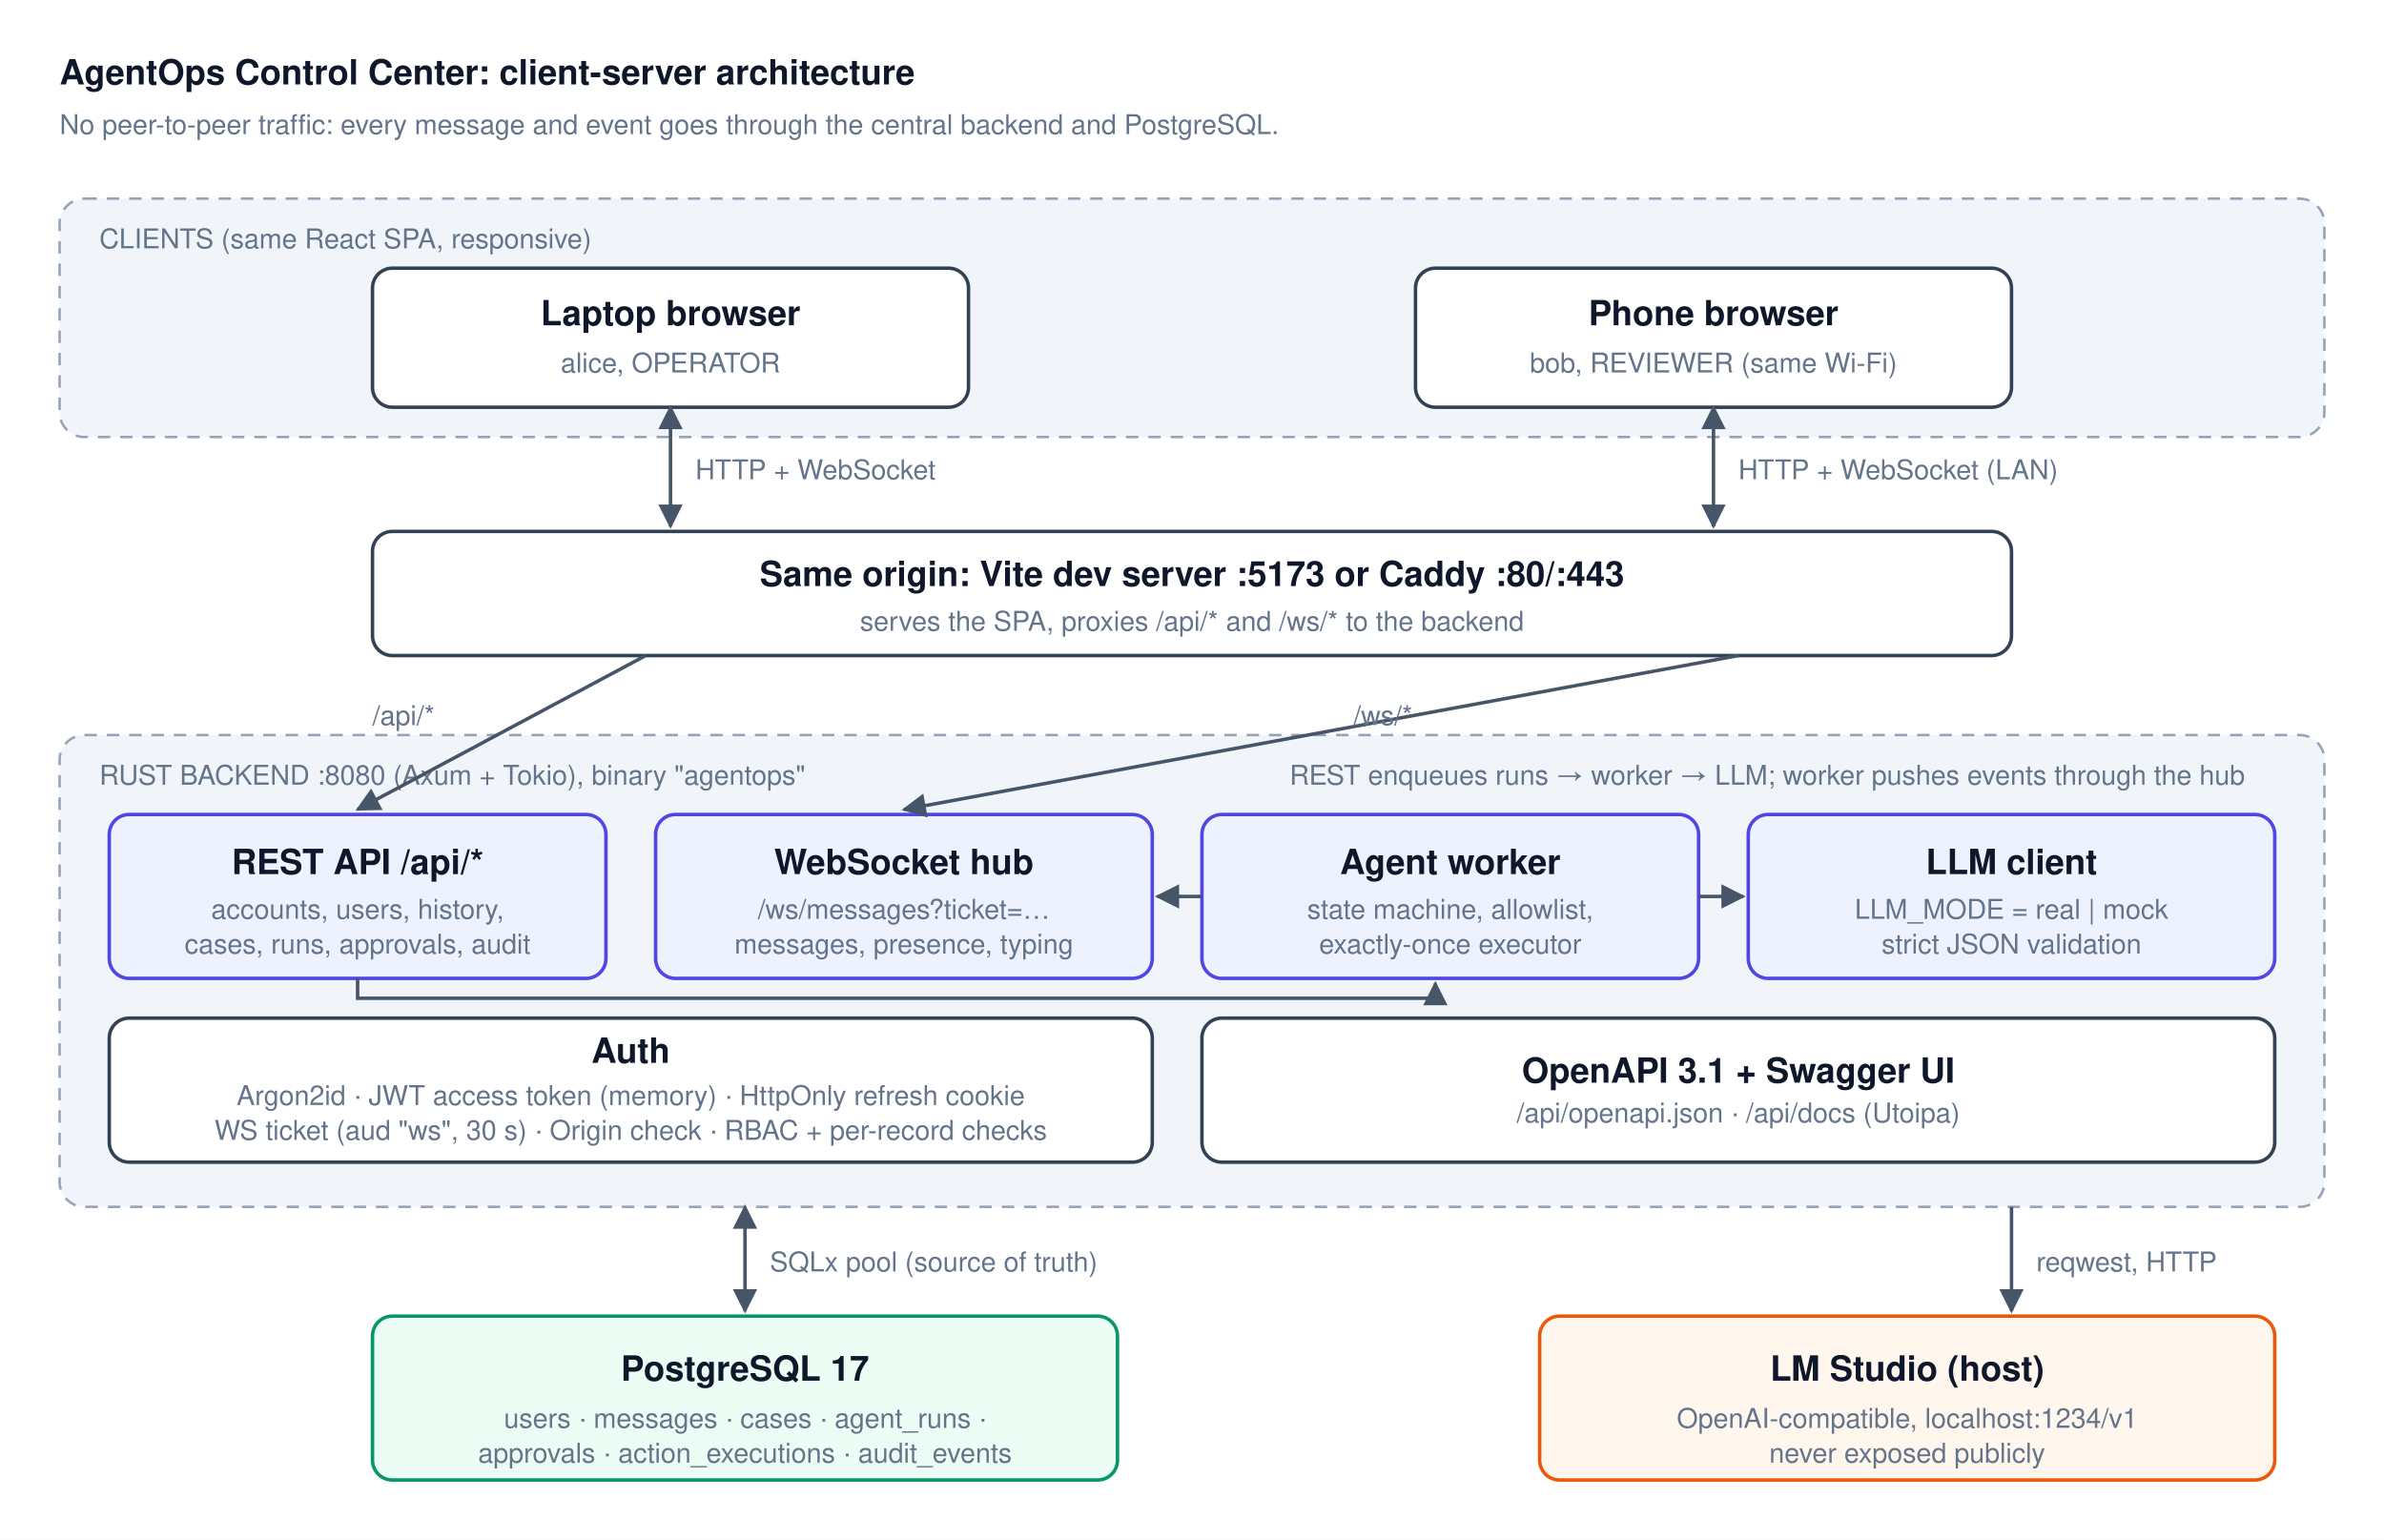
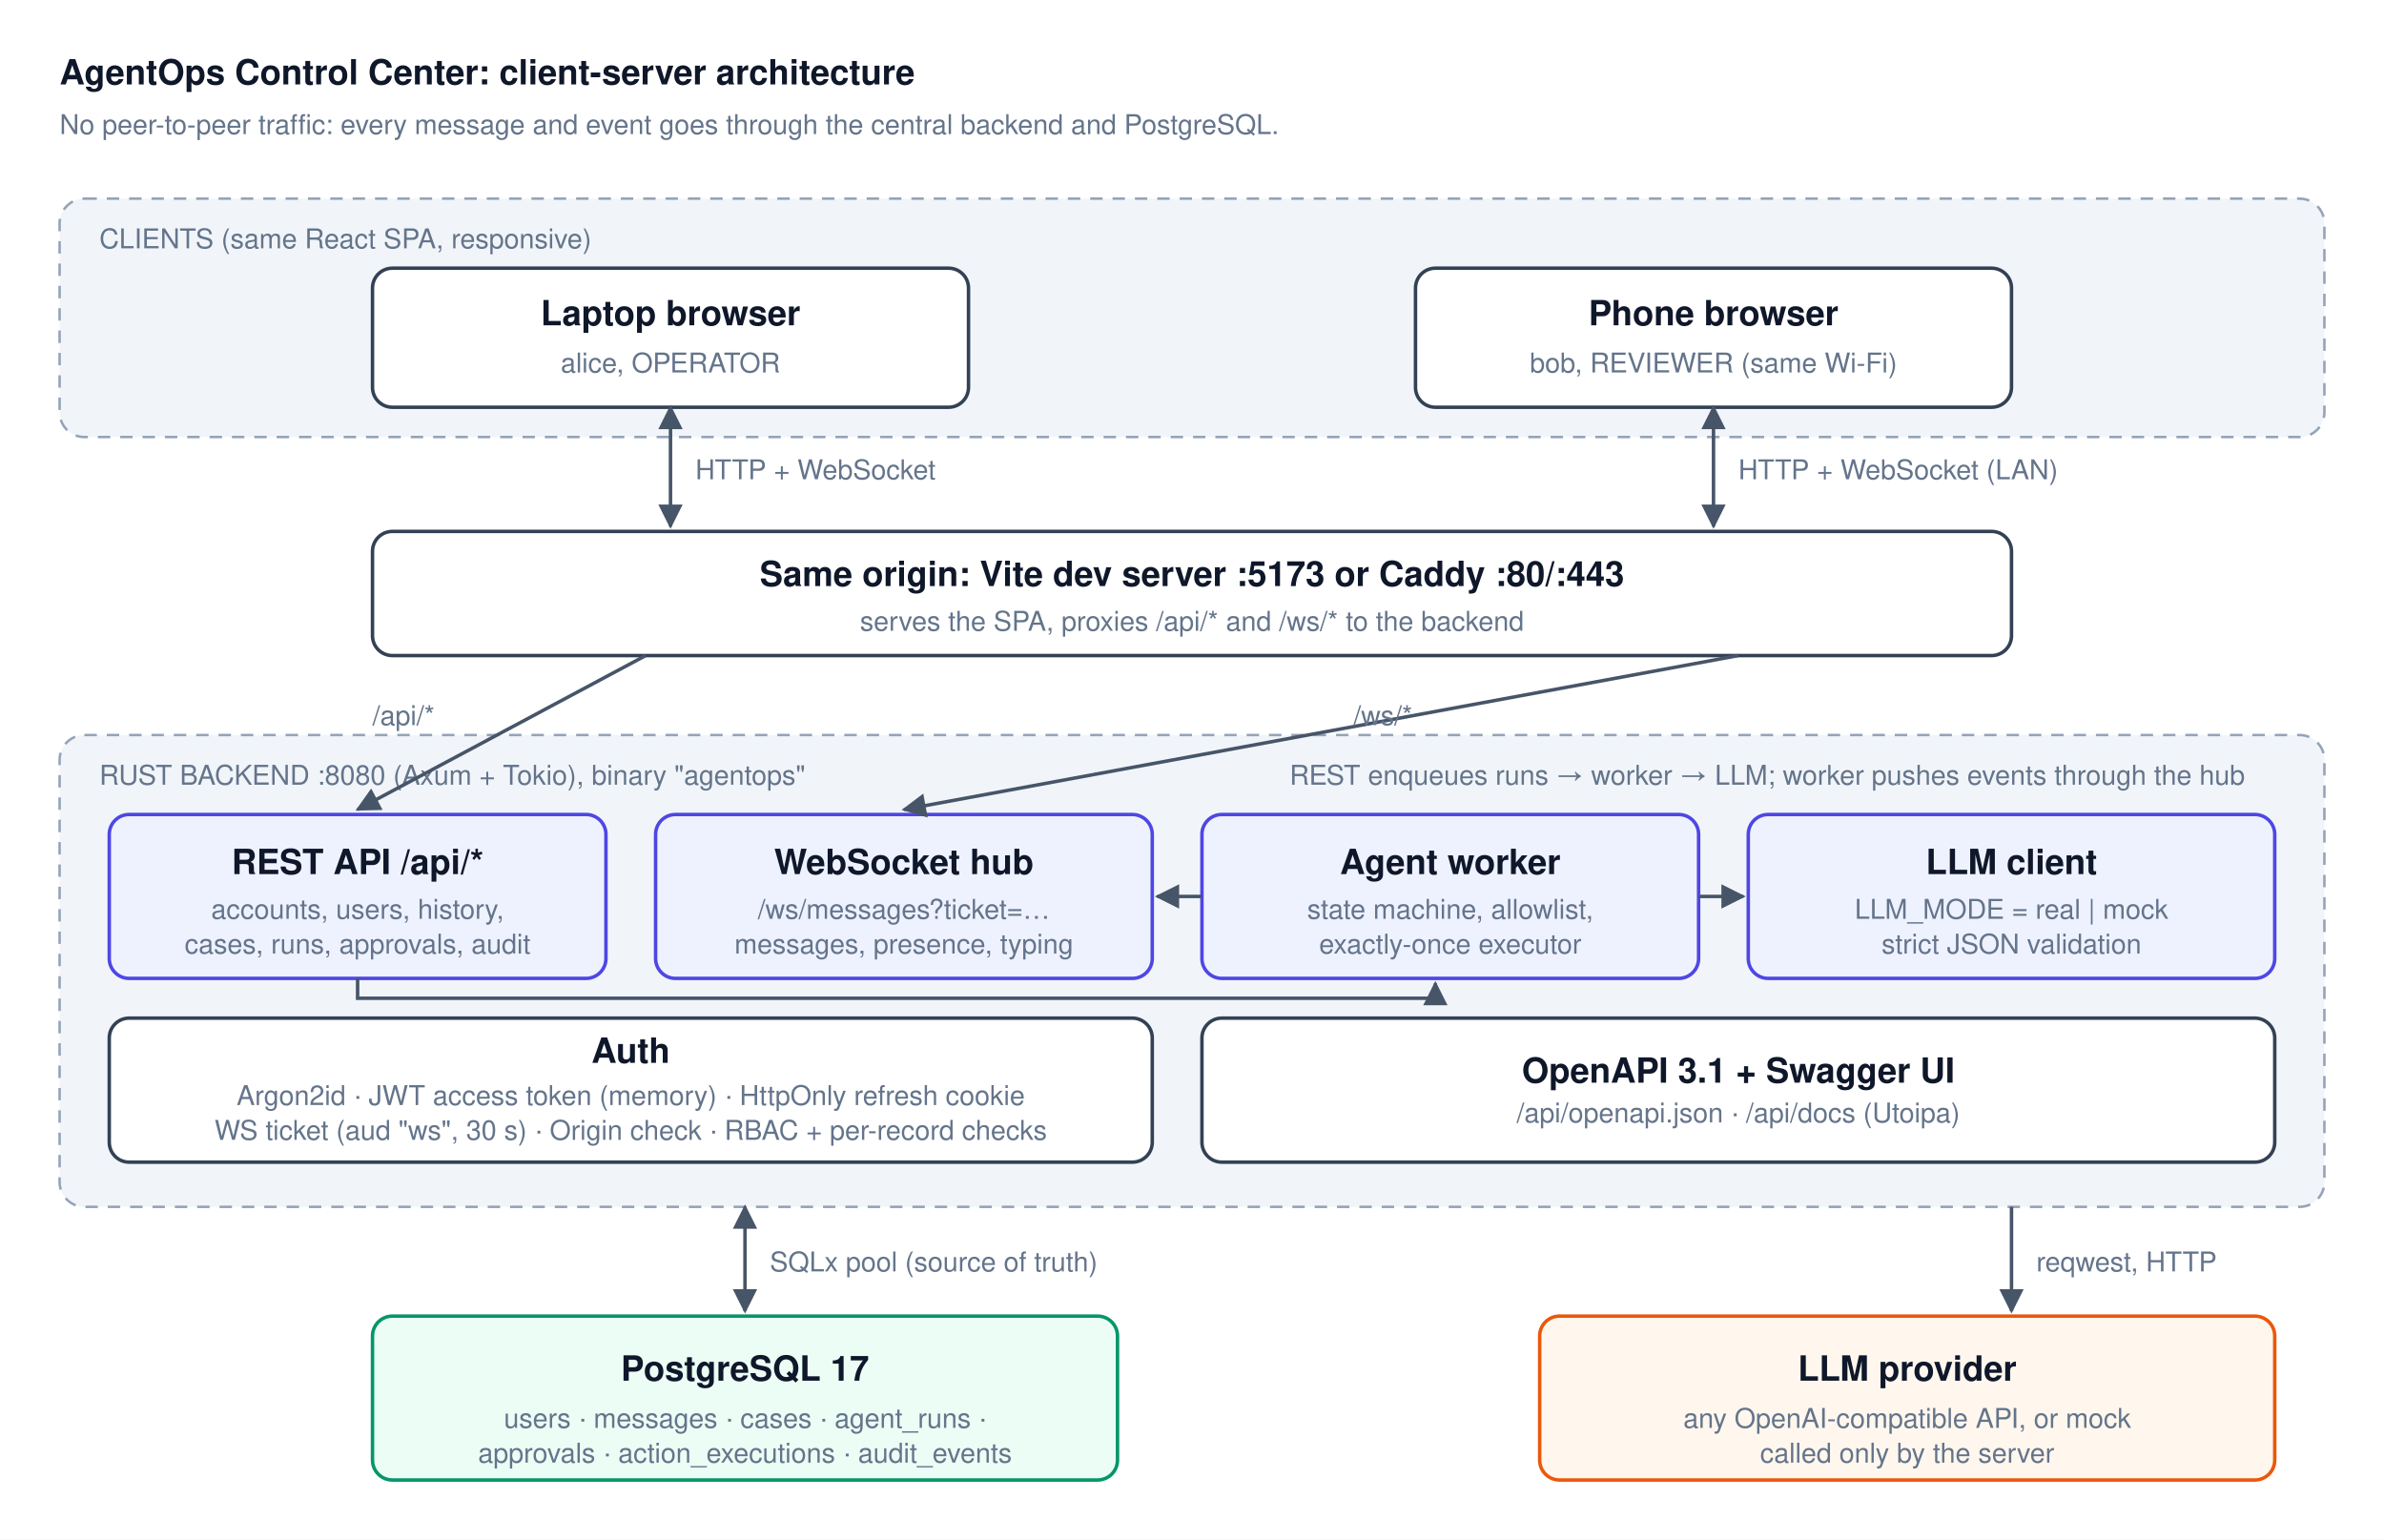
<svg xmlns="http://www.w3.org/2000/svg" viewBox="0 0 960 620" width="960" height="620" font-family="Helvetica, Arial, sans-serif" font-size="13">
  <defs>
    <marker id="arrow" viewBox="0 0 10 10" refX="9" refY="5" markerWidth="7" markerHeight="7" orient="auto-start-reverse">
      <path d="M0,0 L10,5 L0,10 z" fill="#475569" />
    </marker>
    <style>
      .box { fill: #ffffff; stroke: #334155; stroke-width: 1.4; }
      .group { fill: #f1f5f9; stroke: #94a3b8; stroke-width: 1; stroke-dasharray: 5 4; }
      .core { fill: #eef2ff; stroke: #4f46e5; stroke-width: 1.4; }
      .db { fill: #ecfdf5; stroke: #059669; stroke-width: 1.4; }
      .llm { fill: #fff7ed; stroke: #ea580c; stroke-width: 1.4; }
      .title { font-weight: bold; font-size: 14px; fill: #0f172a; }
      .label { fill: #334155; }
      .small { font-size: 11px; fill: #64748b; }
      .edge { stroke: #475569; stroke-width: 1.4; fill: none; marker-end: url(#arrow); }
      .edge2 { stroke: #475569; stroke-width: 1.4; fill: none; marker-end: url(#arrow); marker-start: url(#arrow); }
      .dashed { stroke-dasharray: 5 4; }
    </style>
  </defs>
  <rect x="0" y="0" width="960" height="620" fill="#ffffff" />
  <text x="24" y="34" class="title" font-size="18">AgentOps Control Center: client-server architecture</text>
  <text x="24" y="54" class="small">No peer-to-peer traffic: every message and event goes through the central backend and PostgreSQL.</text>
  <rect x="24" y="80" width="912" height="96" rx="10" class="group" />
  <text x="40" y="100" class="small">CLIENTS (same React SPA, responsive)</text>
  <rect x="150" y="108" width="240" height="56" rx="8" class="box" />
  <text x="270" y="131" text-anchor="middle" class="title">Laptop browser</text>
  <text x="270" y="150" text-anchor="middle" class="small">alice, OPERATOR</text>
  <rect x="570" y="108" width="240" height="56" rx="8" class="box" />
  <text x="690" y="131" text-anchor="middle" class="title">Phone browser</text>
  <text x="690" y="150" text-anchor="middle" class="small">bob, REVIEWER (same Wi-Fi)</text>
  <rect x="150" y="214" width="660" height="50" rx="8" class="box" />
  <text x="480" y="236" text-anchor="middle" class="title">Same origin: Vite dev server :5173  or  Caddy :80/:443</text>
  <text x="480" y="254" text-anchor="middle" class="small">serves the SPA, proxies /api/* and /ws/* to the backend</text>
  <path d="M270,164 L270,212" class="edge2" />
  <path d="M690,164 L690,212" class="edge2" />
  <text x="280" y="193" class="small">HTTP + WebSocket</text>
  <text x="700" y="193" class="small">HTTP + WebSocket (LAN)</text>
  <rect x="24" y="296" width="912" height="190" rx="10" class="group" />
  <text x="40" y="316" class="small">RUST BACKEND :8080 (Axum + Tokio), binary "agentops"</text>
  <rect x="44" y="328" width="200" height="66" rx="8" class="core" />
  <text x="144" y="352" text-anchor="middle" class="title">REST API /api/*</text>
  <text x="144" y="370" text-anchor="middle" class="small">accounts, users, history,</text>
  <text x="144" y="384" text-anchor="middle" class="small">cases, runs, approvals, audit</text>
  <rect x="264" y="328" width="200" height="66" rx="8" class="core" />
  <text x="364" y="352" text-anchor="middle" class="title">WebSocket hub</text>
  <text x="364" y="370" text-anchor="middle" class="small">/ws/messages?ticket=…</text>
  <text x="364" y="384" text-anchor="middle" class="small">messages, presence, typing</text>
  <rect x="484" y="328" width="200" height="66" rx="8" class="core" />
  <text x="584" y="352" text-anchor="middle" class="title">Agent worker</text>
  <text x="584" y="370" text-anchor="middle" class="small">state machine, allowlist,</text>
  <text x="584" y="384" text-anchor="middle" class="small">exactly-once executor</text>
  <rect x="704" y="328" width="212" height="66" rx="8" class="core" />
  <text x="810" y="352" text-anchor="middle" class="title">LLM client</text>
  <text x="810" y="370" text-anchor="middle" class="small">LLM_MODE = real | mock</text>
  <text x="810" y="384" text-anchor="middle" class="small">strict JSON validation</text>
  <rect x="44" y="410" width="420" height="58" rx="8" class="box" />
  <text x="254" y="428" text-anchor="middle" class="title">Auth</text>
  <text x="254" y="445" text-anchor="middle" class="small">Argon2id · JWT access token (memory) · HttpOnly refresh cookie</text>
  <text x="254" y="459" text-anchor="middle" class="small">WS ticket (aud "ws", 30 s) · Origin check · RBAC + per-record checks</text>
  <rect x="484" y="410" width="432" height="58" rx="8" class="box" />
  <text x="700" y="436" text-anchor="middle" class="title">OpenAPI 3.1 + Swagger UI</text>
  <text x="700" y="452" text-anchor="middle" class="small">/api/openapi.json · /api/docs (Utoipa)</text>
  <path d="M260,264 L144,326" class="edge" />
  <path d="M700,264 L364,326" class="edge" />
  <text x="150" y="292" class="small">/api/*</text>
  <text x="545" y="292" class="small">/ws/*</text>
  <path d="M144,394 L144,402 L578,402 L578,396" class="edge" />
  <path d="M484,361 L466,361" class="edge" />
  <path d="M684,361 L702,361" class="edge" />
  <text x="904" y="316" text-anchor="end" class="small">REST enqueues runs → worker → LLM; worker pushes events through the hub</text>
  <rect x="150" y="530" width="300" height="66" rx="8" class="db" />
  <text x="300" y="556" text-anchor="middle" class="title">PostgreSQL 17</text>
  <text x="300" y="575" text-anchor="middle" class="small">users · messages · cases · agent_runs ·</text>
  <text x="300" y="589" text-anchor="middle" class="small">approvals · action_executions · audit_events</text>
  <rect x="620" y="530" width="296" height="66" rx="8" class="llm" />
-   <text x="768" y="556" text-anchor="middle" class="title">LM Studio (host)</text>
-   <text x="768" y="575" text-anchor="middle" class="small">OpenAI-compatible, localhost:1234/v1</text>
-   <text x="768" y="589" text-anchor="middle" class="small">never exposed publicly</text>
+   <text x="768" y="556" text-anchor="middle" class="title">LLM provider</text>
+   <text x="768" y="575" text-anchor="middle" class="small">any OpenAI-compatible API, or mock</text>
+   <text x="768" y="589" text-anchor="middle" class="small">called only by the server</text>
  <path d="M300,486 L300,528" class="edge2" />
  <text x="310" y="512" class="small">SQLx pool (source of truth)</text>
  <path d="M810,486 L810,528" class="edge" />
  <text x="820" y="512" class="small">reqwest, HTTP</text>
</svg>
